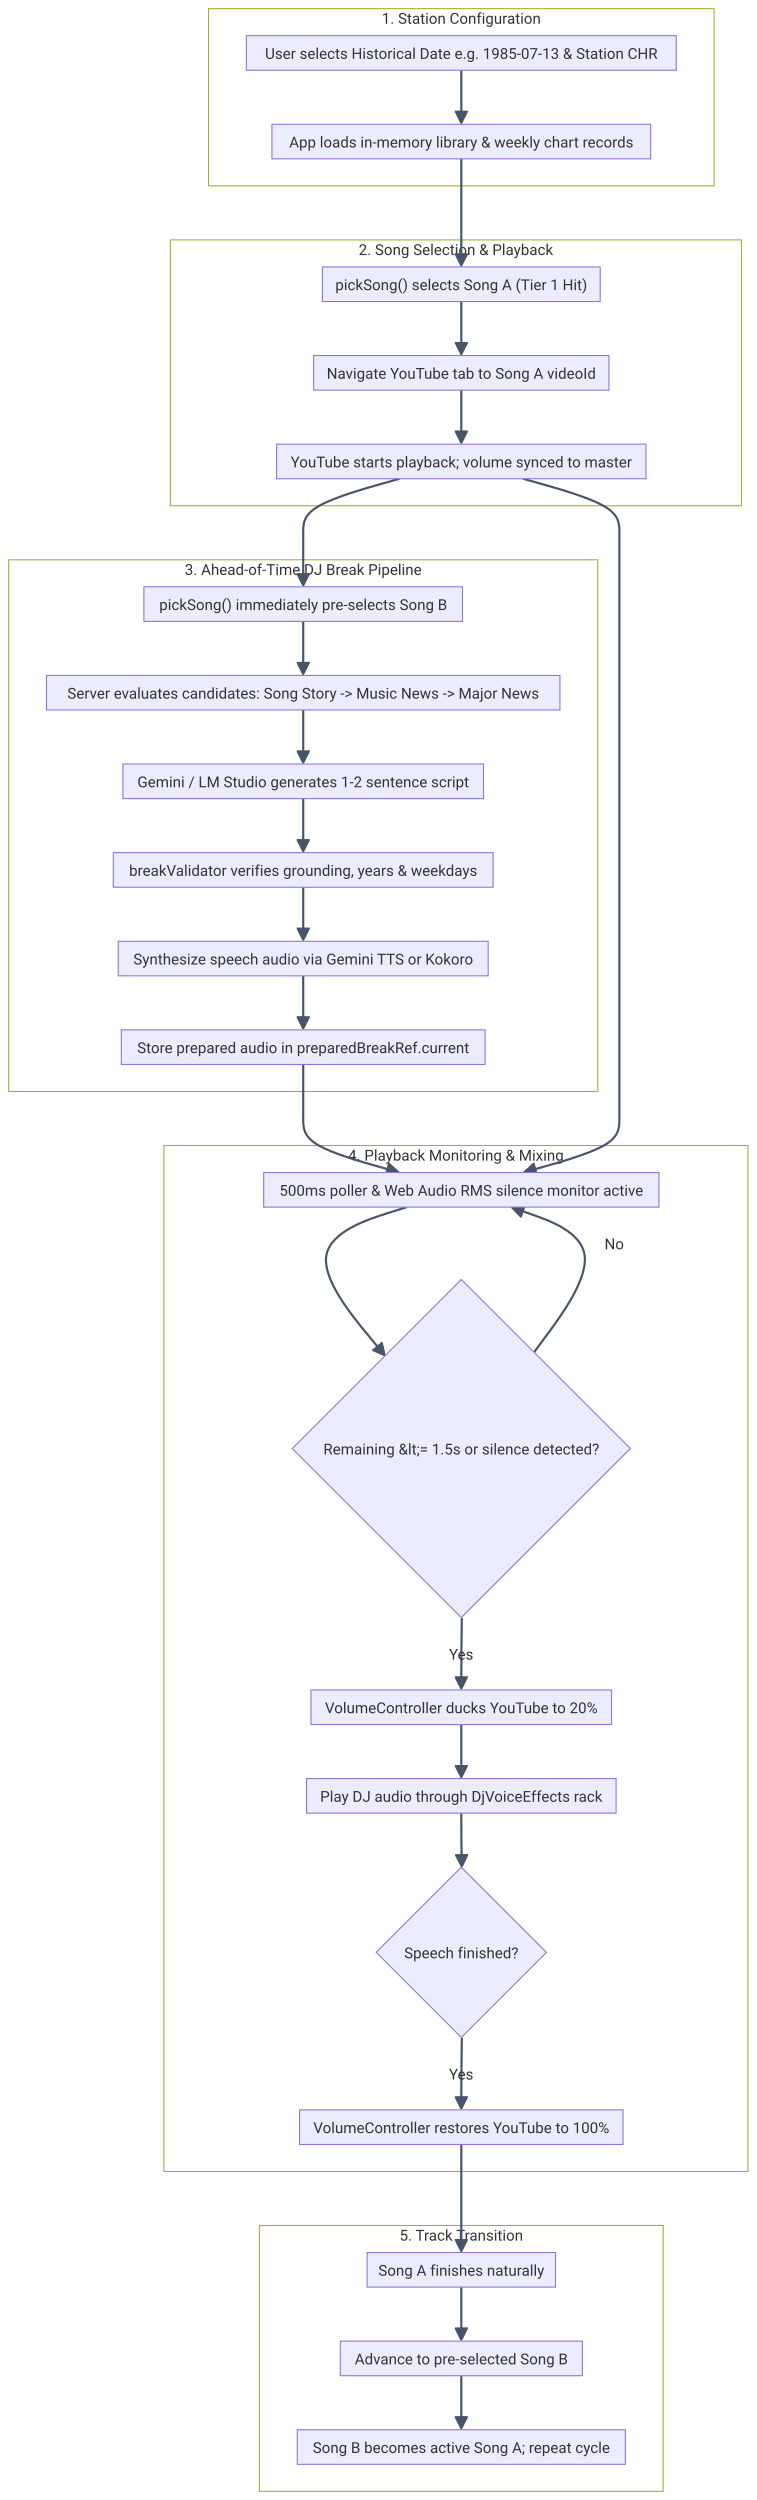
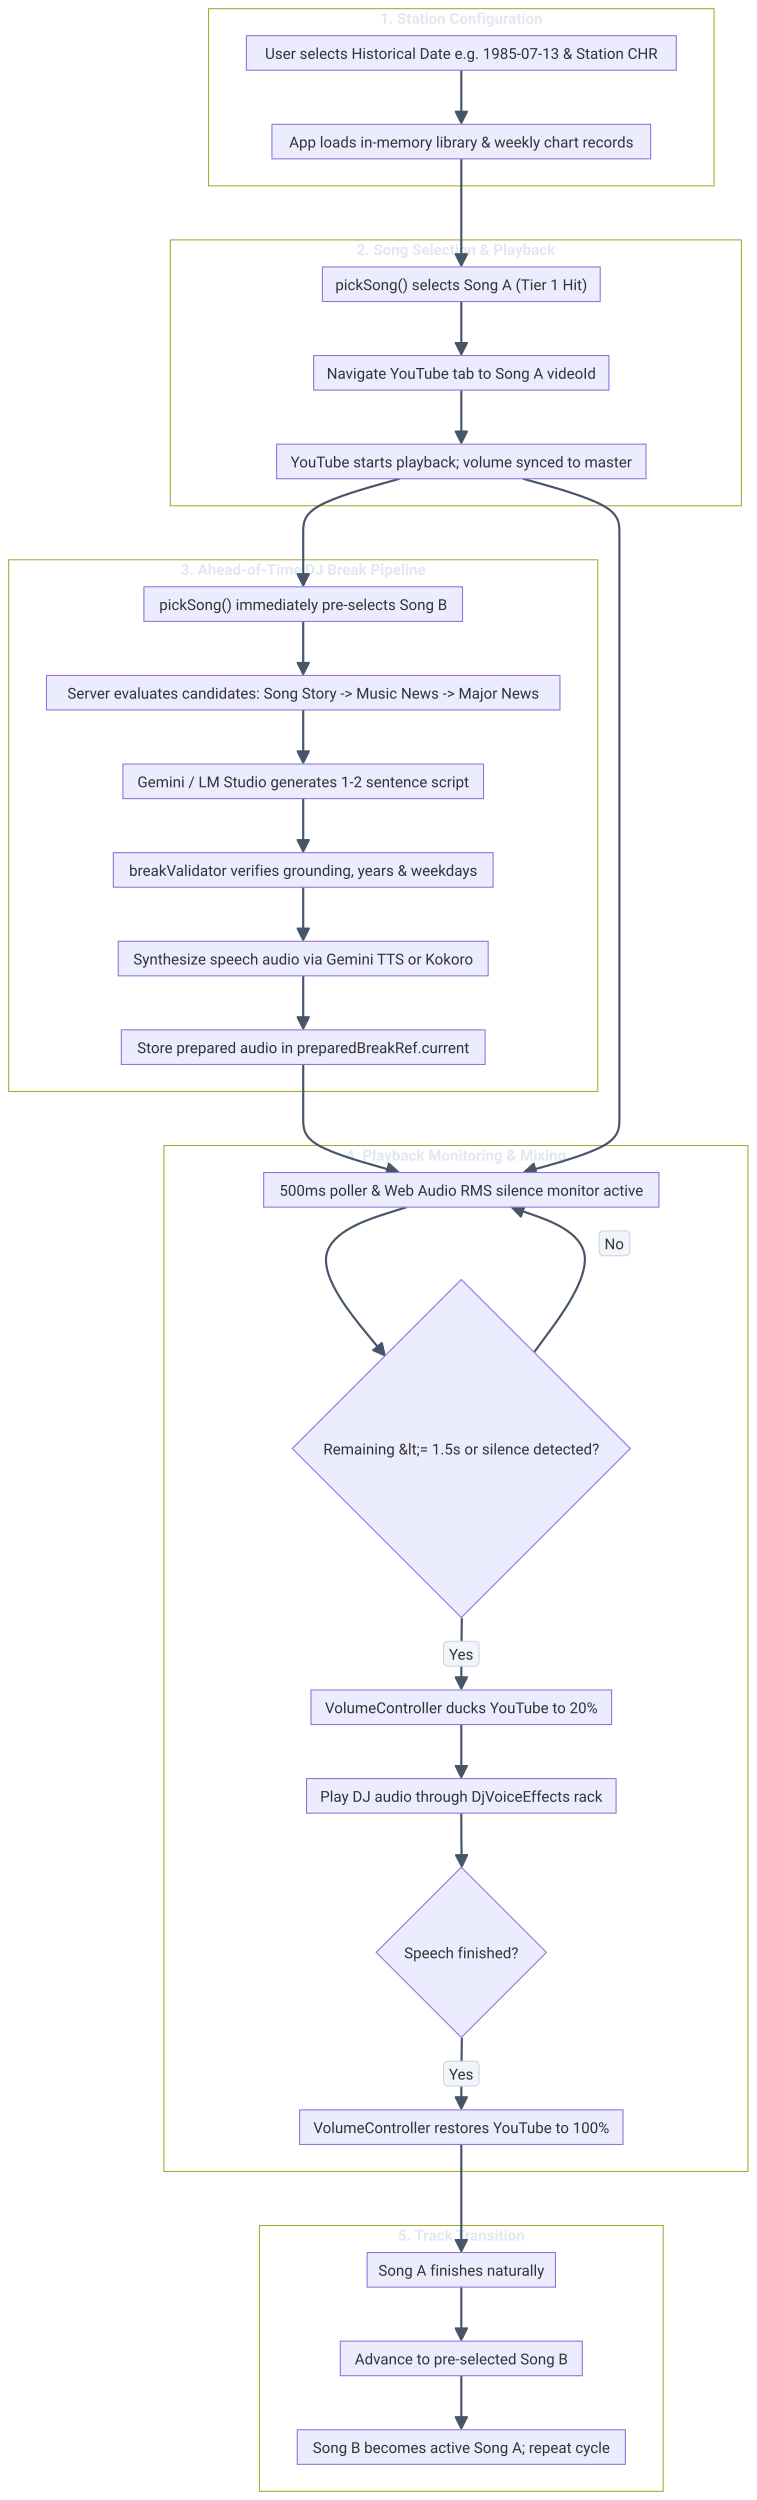
<svg xmlns="http://www.w3.org/2000/svg" aria-roledescription="flowchart-v2" role="graphics-document document" viewBox="-8 -8 700.09 2313.375" height="2313.375" width="700.09" id="diag_6" style="background: transparent;">
-   <style>#diag_6{font-family:-apple-system,BlinkMacSystemFont,"Segoe UI",Roboto,Helvetica,Arial,sans-serif;font-size:14px;fill:#333;}#diag_6 .error-icon{fill:#552222;}#diag_6 .error-text{fill:#552222;stroke:#552222;}#diag_6 .edge-thickness-normal{stroke-width:2px;}#diag_6 .edge-thickness-thick{stroke-width:3.5px;}#diag_6 .edge-pattern-solid{stroke-dasharray:0;}#diag_6 .edge-pattern-dashed{stroke-dasharray:3;}#diag_6 .edge-pattern-dotted{stroke-dasharray:2;}#diag_6 .marker{fill:#475569;stroke:#475569;}#diag_6 .marker.cross{stroke:#475569;}#diag_6 svg{font-family:-apple-system,BlinkMacSystemFont,"Segoe UI",Roboto,Helvetica,Arial,sans-serif;font-size:14px;}#diag_6 .label{font-family:-apple-system,BlinkMacSystemFont,"Segoe UI",Roboto,Helvetica,Arial,sans-serif;color:#333;}#diag_6 .cluster-label text{fill:#333;}#diag_6 .cluster-label span,#diag_6 p{color:#333;}#diag_6 .label text,#diag_6 span,#diag_6 p{fill:#333;color:#333;}#diag_6 .node rect,#diag_6 .node circle,#diag_6 .node ellipse,#diag_6 .node polygon,#diag_6 .node path{fill:#ECECFF;stroke:#9370DB;stroke-width:1px;}#diag_6 .flowchart-label text{text-anchor:middle;}#diag_6 .node .katex path{fill:#000;stroke:#000;stroke-width:1px;}#diag_6 .node .label{text-align:center;}#diag_6 .node.clickable{cursor:pointer;}#diag_6 .arrowheadPath{fill:#333333;}#diag_6 .edgePath .path{stroke:#475569;stroke-width:2.0px;}#diag_6 .flowchart-link{stroke:#475569;fill:none;}#diag_6 .edgeLabel{background-color:transparent;text-align:center;}#diag_6 .edgeLabel rect{opacity:0;fill:none;}#diag_6 .labelBkg{background-color:transparent;}#diag_6 .cluster rect{fill:none;stroke:#aaaa33;stroke-width:1px;}#diag_6 .cluster text{fill:#333;}#diag_6 .cluster span,#diag_6 p{color:#333;}#diag_6 div.mermaidTooltip{position:absolute;text-align:center;max-width:200px;padding:2px;font-family:-apple-system,BlinkMacSystemFont,"Segoe UI",Roboto,Helvetica,Arial,sans-serif;font-size:12px;background:#ffffff;border:1px solid #aaaa33;border-radius:2px;pointer-events:none;z-index:100;}#diag_6 .flowchartTitleText{text-anchor:middle;font-size:18px;fill:#333;}#diag_6 :root{--mermaid-font-family:-apple-system,BlinkMacSystemFont,"Segoe UI",Roboto,Helvetica,Arial,sans-serif;}</style>
+   <style>#diag_6{font-family:-apple-system,BlinkMacSystemFont,"Segoe UI",Roboto,Helvetica,Arial,sans-serif;font-size:14px;fill:#333;}#diag_6 .error-icon{fill:#552222;}#diag_6 .error-text{fill:#552222;stroke:#552222;}#diag_6 .edge-thickness-normal{stroke-width:2px;}#diag_6 .edge-thickness-thick{stroke-width:3.5px;}#diag_6 .edge-pattern-solid{stroke-dasharray:0;}#diag_6 .edge-pattern-dashed{stroke-dasharray:3;}#diag_6 .edge-pattern-dotted{stroke-dasharray:2;}#diag_6 .marker{fill:#475569;stroke:#475569;}#diag_6 .marker.cross{stroke:#475569;}#diag_6 svg{font-family:-apple-system,BlinkMacSystemFont,"Segoe UI",Roboto,Helvetica,Arial,sans-serif;font-size:14px;}#diag_6 .label{font-family:-apple-system,BlinkMacSystemFont,"Segoe UI",Roboto,Helvetica,Arial,sans-serif;color:#333;}#diag_6 .cluster-label text{fill:#e2e8f0;font-weight:600;}#diag_6 .cluster-label span,#diag_6 p{color:#333;}#diag_6 .label text,#diag_6 span,#diag_6 p{fill:#333;color:#333;}#diag_6 .node rect,#diag_6 .node circle,#diag_6 .node ellipse,#diag_6 .node polygon,#diag_6 .node path{fill:#ECECFF;stroke:#9370DB;stroke-width:1px;}#diag_6 .flowchart-label text{text-anchor:middle;}#diag_6 .node .katex path{fill:#000;stroke:#000;stroke-width:1px;}#diag_6 .node .label{text-align:center;}#diag_6 .node.clickable{cursor:pointer;}#diag_6 .arrowheadPath{fill:#333333;}#diag_6 .edgePath .path{stroke:#475569;stroke-width:2.0px;}#diag_6 .flowchart-link{stroke:#475569;fill:none;}#diag_6 .edgeLabel{text-align:center;}#diag_6 .edgeLabel rect{fill:#f1f5f9;stroke:#cbd5e1;stroke-width:1px;rx:4px;ry:4px;}#diag_6 .labelBkg{background-color:transparent;}#diag_6 .cluster rect{fill:none;stroke:#aaaa33;stroke-width:1px;}#diag_6 .cluster text{fill:#e2e8f0;font-weight:600;}#diag_6 .cluster span,#diag_6 p{color:#333;}#diag_6 div.mermaidTooltip{position:absolute;text-align:center;max-width:200px;padding:2px;font-family:-apple-system,BlinkMacSystemFont,"Segoe UI",Roboto,Helvetica,Arial,sans-serif;font-size:12px;background:#ffffff;border:1px solid #aaaa33;border-radius:2px;pointer-events:none;z-index:100;}#diag_6 .flowchartTitleText{text-anchor:middle;font-size:18px;fill:#333;}#diag_6 :root{--mermaid-font-family:-apple-system,BlinkMacSystemFont,"Segoe UI",Roboto,Helvetica,Arial,sans-serif;}</style>
  <g>
    <marker orient="auto" markerHeight="12" markerWidth="12" markerUnits="userSpaceOnUse" refY="5" refX="6" viewBox="0 0 10 10" class="marker flowchart" id="diag_6_flowchart-pointEnd">
      <path style="stroke-width: 1; stroke-dasharray: 1, 0;" class="arrowMarkerPath" d="M 0 0 L 10 5 L 0 10 z" />
    </marker>
    <marker orient="auto" markerHeight="12" markerWidth="12" markerUnits="userSpaceOnUse" refY="5" refX="4.5" viewBox="0 0 10 10" class="marker flowchart" id="diag_6_flowchart-pointStart">
      <path style="stroke-width: 1; stroke-dasharray: 1, 0;" class="arrowMarkerPath" d="M 0 5 L 10 10 L 10 0 z" />
    </marker>
    <marker orient="auto" markerHeight="11" markerWidth="11" markerUnits="userSpaceOnUse" refY="5" refX="11" viewBox="0 0 10 10" class="marker flowchart" id="diag_6_flowchart-circleEnd">
      <circle style="stroke-width: 1; stroke-dasharray: 1, 0;" class="arrowMarkerPath" r="5" cy="5" cx="5" />
    </marker>
    <marker orient="auto" markerHeight="11" markerWidth="11" markerUnits="userSpaceOnUse" refY="5" refX="-1" viewBox="0 0 10 10" class="marker flowchart" id="diag_6_flowchart-circleStart">
      <circle style="stroke-width: 1; stroke-dasharray: 1, 0;" class="arrowMarkerPath" r="5" cy="5" cx="5" />
    </marker>
    <marker orient="auto" markerHeight="11" markerWidth="11" markerUnits="userSpaceOnUse" refY="5.2" refX="12" viewBox="0 0 11 11" class="marker cross flowchart" id="diag_6_flowchart-crossEnd">
      <path style="stroke-width: 2; stroke-dasharray: 1, 0;" class="arrowMarkerPath" d="M 1,1 l 9,9 M 10,1 l -9,9" />
    </marker>
    <marker orient="auto" markerHeight="11" markerWidth="11" markerUnits="userSpaceOnUse" refY="5.2" refX="-1" viewBox="0 0 11 11" class="marker cross flowchart" id="diag_6_flowchart-crossStart">
      <path style="stroke-width: 2; stroke-dasharray: 1, 0;" class="arrowMarkerPath" d="M 1,1 l 9,9 M 10,1 l -9,9" />
    </marker>
    <g class="root">
      <g class="clusters">
        <g id="TrackTransition" class="cluster default flowchart-label">
          <rect height="246" width="373.609" y="2051.375" x="232.062" ry="0" rx="0" style="" />
          <g transform="translate(418.8672, 2051.375)" class="cluster-label">
            <text style="">
              <tspan class="row" x="0" dy="1em" xml:space="preserve">5. Track Transition</tspan>
            </text>
          </g>
        </g>
        <g id="PlaybackMonitoring" class="cluster default flowchart-label">
          <rect height="949.375" width="540.445" y="1052" x="143.645" ry="0" rx="0" style="" />
          <g transform="translate(413.8672, 1052)" class="cluster-label">
            <text style="">
              <tspan class="row" x="0" dy="1em" xml:space="preserve">4. Playback Monitoring &amp; Mixing</tspan>
            </text>
          </g>
        </g>
        <g id="AheadPrep" class="cluster default flowchart-label">
          <rect height="492" width="545.156" y="510" x="0" ry="0" rx="0" style="" />
          <g transform="translate(272.5781, 510)" class="cluster-label">
            <text style="">
              <tspan class="row" x="0" dy="1em" xml:space="preserve">3. Ahead-of-Time DJ Break Pipeline</tspan>
            </text>
          </g>
        </g>
        <g id="TrackSelection" class="cluster default flowchart-label">
          <rect height="246" width="528.477" y="214" x="149.629" ry="0" rx="0" style="" />
          <g transform="translate(413.8672, 214)" class="cluster-label">
            <text style="">
              <tspan class="row" x="0" dy="1em" xml:space="preserve">2. Song Selection &amp; Playback</tspan>
            </text>
          </g>
        </g>
        <g id="StationInit" class="cluster default flowchart-label">
          <rect height="164" width="467.812" y="0" x="184.961" ry="0" rx="0" style="" />
          <g transform="translate(418.8672, 0)" class="cluster-label">
            <text style="">
              <tspan class="row" x="0" dy="1em" xml:space="preserve">1. Station Configuration</tspan>
            </text>
          </g>
        </g>
      </g>
      <g class="edgePaths">
        <path marker-end="url(#diag_6_flowchart-pointEnd)" style="fill:none;" class="edge-thickness-normal edge-pattern-solid flowchart-link LS-UserConfig LE-LoadCatalog" id="L-UserConfig-LoadCatalog-0" d="M418.867,57L418.867,61.167C418.867,65.333,418.867,73.667,418.867,81.117C418.867,88.567,418.867,95.133,418.867,98.417L418.867,101.7" />
        <path marker-end="url(#diag_6_flowchart-pointEnd)" style="fill:none;" class="edge-thickness-normal edge-pattern-solid flowchart-link LS-LoadCatalog LE-PickCurrent" id="L-LoadCatalog-PickCurrent-0" d="M418.867,139L418.867,143.167C418.867,147.333,418.867,155.667,418.867,164C418.867,172.333,418.867,180.667,418.867,189C418.867,197.333,418.867,205.667,418.867,213.117C418.867,220.567,418.867,227.133,418.867,230.417L418.867,233.7" />
        <path marker-end="url(#diag_6_flowchart-pointEnd)" style="fill:none;" class="edge-thickness-normal edge-pattern-solid flowchart-link LS-PickCurrent LE-NavYT" id="L-PickCurrent-NavYT-0" d="M418.867,271L418.867,275.167C418.867,279.333,418.867,287.667,418.867,295.117C418.867,302.567,418.867,309.133,418.867,312.417L418.867,315.7" />
        <path marker-end="url(#diag_6_flowchart-pointEnd)" style="fill:none;" class="edge-thickness-normal edge-pattern-solid flowchart-link LS-NavYT LE-PlaySong" id="L-NavYT-PlaySong-0" d="M418.867,353L418.867,357.167C418.867,361.333,418.867,369.667,418.867,377.117C418.867,384.567,418.867,391.133,418.867,394.417L418.867,397.7" />
        <path marker-end="url(#diag_6_flowchart-pointEnd)" style="fill:none;" class="edge-thickness-normal edge-pattern-solid flowchart-link LS-PlaySong LE-PickNext" id="L-PlaySong-PickNext-0" d="M361.779,435L346.912,439.167C332.045,443.333,302.312,451.667,287.445,460C272.578,468.333,272.578,476.667,272.578,485C272.578,493.333,272.578,501.667,272.578,509.117C272.578,516.567,272.578,523.133,272.578,526.417L272.578,529.7" />
        <path marker-end="url(#diag_6_flowchart-pointEnd)" style="fill:none;" class="edge-thickness-normal edge-pattern-solid flowchart-link LS-PickNext LE-ReqSegment" id="L-PickNext-ReqSegment-0" d="M272.578,567L272.578,571.167C272.578,575.333,272.578,583.667,272.578,591.117C272.578,598.567,272.578,605.133,272.578,608.417L272.578,611.7" />
        <path marker-end="url(#diag_6_flowchart-pointEnd)" style="fill:none;" class="edge-thickness-normal edge-pattern-solid flowchart-link LS-ReqSegment LE-RunLLM" id="L-ReqSegment-RunLLM-0" d="M272.578,649L272.578,653.167C272.578,657.333,272.578,665.667,272.578,673.117C272.578,680.567,272.578,687.133,272.578,690.417L272.578,693.7" />
        <path marker-end="url(#diag_6_flowchart-pointEnd)" style="fill:none;" class="edge-thickness-normal edge-pattern-solid flowchart-link LS-RunLLM LE-ValidateBreak" id="L-RunLLM-ValidateBreak-0" d="M272.578,731L272.578,735.167C272.578,739.333,272.578,747.667,272.578,755.117C272.578,762.567,272.578,769.133,272.578,772.417L272.578,775.7" />
        <path marker-end="url(#diag_6_flowchart-pointEnd)" style="fill:none;" class="edge-thickness-normal edge-pattern-solid flowchart-link LS-ValidateBreak LE-GenTTS" id="L-ValidateBreak-GenTTS-0" d="M272.578,813L272.578,817.167C272.578,821.333,272.578,829.667,272.578,837.117C272.578,844.567,272.578,851.133,272.578,854.417L272.578,857.7" />
        <path marker-end="url(#diag_6_flowchart-pointEnd)" style="fill:none;" class="edge-thickness-normal edge-pattern-solid flowchart-link LS-GenTTS LE-HoldAudio" id="L-GenTTS-HoldAudio-0" d="M272.578,895L272.578,899.167C272.578,903.333,272.578,911.667,272.578,919.117C272.578,926.567,272.578,933.133,272.578,936.417L272.578,939.7" />
        <path marker-end="url(#diag_6_flowchart-pointEnd)" style="fill:none;" class="edge-thickness-normal edge-pattern-solid flowchart-link LS-HoldAudio LE-PollStatus" id="L-HoldAudio-PollStatus-0" d="M272.578,977L272.578,981.167C272.578,985.333,272.578,993.667,272.578,1002C272.578,1010.333,272.578,1018.667,272.578,1027C272.578,1035.333,272.578,1043.667,286.594,1051.762C300.611,1059.857,328.643,1067.713,342.659,1071.641L356.675,1075.57" />
        <path marker-end="url(#diag_6_flowchart-pointEnd)" style="fill:none;" class="edge-thickness-normal edge-pattern-solid flowchart-link LS-PlaySong LE-PollStatus" id="L-PlaySong-PollStatus-0" d="M475.956,435L490.822,439.167C505.689,443.333,535.423,451.667,550.289,460C565.156,468.333,565.156,476.667,565.156,485C565.156,493.333,565.156,501.667,565.156,512.667C565.156,523.667,565.156,537.333,565.156,551C565.156,564.667,565.156,578.333,565.156,592C565.156,605.667,565.156,619.333,565.156,633C565.156,646.667,565.156,660.333,565.156,674C565.156,687.667,565.156,701.333,565.156,715C565.156,728.667,565.156,742.333,565.156,756C565.156,769.667,565.156,783.333,565.156,797C565.156,810.667,565.156,824.333,565.156,838C565.156,851.667,565.156,865.333,565.156,879C565.156,892.667,565.156,906.333,565.156,920C565.156,933.667,565.156,947.333,565.156,961C565.156,974.667,565.156,988.333,565.156,999.333C565.156,1010.333,565.156,1018.667,565.156,1027C565.156,1035.333,565.156,1043.667,551.14,1051.762C537.124,1059.857,509.091,1067.713,495.075,1071.641L481.059,1075.57" />
        <path marker-end="url(#diag_6_flowchart-pointEnd)" style="fill:none;" class="edge-thickness-normal edge-pattern-solid flowchart-link LS-PollStatus LE-CheckTime" id="L-PollStatus-CheckTime-0" d="M368.35,1109L350.721,1114.583C333.092,1120.167,297.835,1131.333,294.008,1153.67C290.181,1176.006,317.785,1209.512,331.586,1226.266L345.388,1243.019" />
        <path marker-end="url(#diag_6_flowchart-pointEnd)" style="fill:none;" class="edge-thickness-normal edge-pattern-solid flowchart-link LS-CheckTime LE-PollStatus" id="L-CheckTime-PollStatus-0" d="M486.201,1243.333L498.594,1226.528C510.988,1209.722,535.775,1176.111,533.02,1154.014C530.265,1131.916,499.968,1121.332,484.82,1116.04L469.671,1110.748" />
        <path marker-end="url(#diag_6_flowchart-pointEnd)" style="fill:none;" class="edge-thickness-normal edge-pattern-solid flowchart-link LS-CheckTime LE-LeadDuck" id="L-CheckTime-LeadDuck-0" d="M419.367,1489.313L419.284,1494.813C419.201,1500.313,419.034,1511.313,418.951,1521.513C418.867,1531.712,418.867,1541.113,418.867,1545.813L418.867,1550.513" />
        <path marker-end="url(#diag_6_flowchart-pointEnd)" style="fill:none;" class="edge-thickness-normal edge-pattern-solid flowchart-link LS-LeadDuck LE-TriggerSpeech" id="L-LeadDuck-TriggerSpeech-0" d="M418.867,1587.813L418.867,1591.979C418.867,1596.146,418.867,1604.479,418.867,1611.929C418.867,1619.379,418.867,1625.946,418.867,1629.229L418.867,1632.513" />
        <path marker-end="url(#diag_6_flowchart-pointEnd)" style="fill:none;" class="edge-thickness-normal edge-pattern-solid flowchart-link LS-TriggerSpeech LE-SpeechEnd" id="L-TriggerSpeech-SpeechEnd-0" d="M418.867,1669.813L418.867,1673.979C418.867,1678.146,418.867,1686.479,418.933,1694.013C418.999,1701.546,419.131,1708.28,419.197,1711.647L419.263,1715.014" />
        <path marker-end="url(#diag_6_flowchart-pointEnd)" style="fill:none;" class="edge-thickness-normal edge-pattern-solid flowchart-link LS-SpeechEnd LE-RestoreVol" id="L-SpeechEnd-RestoreVol-0" d="M419.367,1877.875L419.284,1883.375C419.201,1888.875,419.034,1899.875,418.951,1910.075C418.867,1920.275,418.867,1929.675,418.867,1934.375L418.867,1939.075" />
        <path marker-end="url(#diag_6_flowchart-pointEnd)" style="fill:none;" class="edge-thickness-normal edge-pattern-solid flowchart-link LS-RestoreVol LE-SongFinished" id="L-RestoreVol-SongFinished-0" d="M418.867,1976.375L418.867,1980.542C418.867,1984.708,418.867,1993.042,418.867,2001.375C418.867,2009.708,418.867,2018.042,418.867,2026.375C418.867,2034.708,418.867,2043.042,418.867,2050.492C418.867,2057.942,418.867,2064.508,418.867,2067.792L418.867,2071.075" />
        <path marker-end="url(#diag_6_flowchart-pointEnd)" style="fill:none;" class="edge-thickness-normal edge-pattern-solid flowchart-link LS-SongFinished LE-AutoAdvance" id="L-SongFinished-AutoAdvance-0" d="M418.867,2108.375L418.867,2112.542C418.867,2116.708,418.867,2125.042,418.867,2132.492C418.867,2139.942,418.867,2146.508,418.867,2149.792L418.867,2153.075" />
        <path marker-end="url(#diag_6_flowchart-pointEnd)" style="fill:none;" class="edge-thickness-normal edge-pattern-solid flowchart-link LS-AutoAdvance LE-LoopBack" id="L-AutoAdvance-LoopBack-0" d="M418.867,2190.375L418.867,2194.542C418.867,2198.708,418.867,2207.042,418.867,2214.492C418.867,2221.942,418.867,2228.508,418.867,2231.792L418.867,2235.075" />
      </g>
      <g class="edgeLabels">
        <g class="edgeLabel">
          <g transform="translate(0, 0)" class="label">
            <rect height="0" width="0" ry="0" rx="0" />
            <text style="">
              <tspan class="row" x="0" dy="1em" xml:space="preserve" />
            </text>
          </g>
        </g>
        <g class="edgeLabel">
          <g transform="translate(0, 0)" class="label">
            <rect height="0" width="0" ry="0" rx="0" />
            <text style="">
              <tspan class="row" x="0" dy="1em" xml:space="preserve" />
            </text>
          </g>
        </g>
        <g class="edgeLabel">
          <g transform="translate(0, 0)" class="label">
            <rect height="0" width="0" ry="0" rx="0" />
            <text style="">
              <tspan class="row" x="0" dy="1em" xml:space="preserve" />
            </text>
          </g>
        </g>
        <g class="edgeLabel">
          <g transform="translate(0, 0)" class="label">
            <rect height="0" width="0" ry="0" rx="0" />
            <text style="">
              <tspan class="row" x="0" dy="1em" xml:space="preserve" />
            </text>
          </g>
        </g>
        <g class="edgeLabel">
          <g transform="translate(0, 0)" class="label">
            <rect height="0" width="0" ry="0" rx="0" />
            <text style="">
              <tspan class="row" x="0" dy="1em" xml:space="preserve" />
            </text>
          </g>
        </g>
        <g class="edgeLabel">
          <g transform="translate(0, 0)" class="label">
            <rect height="0" width="0" ry="0" rx="0" />
            <text style="">
              <tspan class="row" x="0" dy="1em" xml:space="preserve" />
            </text>
          </g>
        </g>
        <g class="edgeLabel">
          <g transform="translate(0, 0)" class="label">
            <rect height="0" width="0" ry="0" rx="0" />
            <text style="">
              <tspan class="row" x="0" dy="1em" xml:space="preserve" />
            </text>
          </g>
        </g>
        <g class="edgeLabel">
          <g transform="translate(0, 0)" class="label">
            <rect height="0" width="0" ry="0" rx="0" />
            <text style="">
              <tspan class="row" x="0" dy="1em" xml:space="preserve" />
            </text>
          </g>
        </g>
        <g class="edgeLabel">
          <g transform="translate(0, 0)" class="label">
            <rect height="0" width="0" ry="0" rx="0" />
            <text style="">
              <tspan class="row" x="0" dy="1em" xml:space="preserve" />
            </text>
          </g>
        </g>
        <g class="edgeLabel">
          <g transform="translate(0, 0)" class="label">
            <rect height="0" width="0" ry="0" rx="0" />
            <text style="">
              <tspan class="row" x="0" dy="1em" xml:space="preserve" />
            </text>
          </g>
        </g>
        <g class="edgeLabel">
          <g transform="translate(0, 0)" class="label">
            <rect height="0" width="0" ry="0" rx="0" />
            <text style="">
              <tspan class="row" x="0" dy="1em" xml:space="preserve" />
            </text>
          </g>
        </g>
        <g class="edgeLabel">
          <g transform="translate(0, 0)" class="label">
            <rect height="0" width="0" ry="0" rx="0" />
            <text style="">
              <tspan class="row" x="0" dy="1em" xml:space="preserve" />
            </text>
          </g>
        </g>
        <g class="edgeLabel">
          <g transform="translate(0, 0)" class="label">
            <rect height="0" width="0" ry="0" rx="0" />
            <text style="">
              <tspan class="row" x="0" dy="1em" xml:space="preserve" />
            </text>
          </g>
        </g>
        <g transform="translate(560.5625, 1142.5)" class="edgeLabel">
          <g transform="translate(-9.1875, -8.5)" class="label">
-             <rect height="17" width="18.36" ry="0" rx="0" />
+             <rect height="23.00" width="28.36" x="-5" y="-3" rx="4" ry="4" fill="#f1f5f9" stroke="#cbd5e1" stroke-width="1" />
            <text style="">
              <tspan class="row" x="0" dy="1em" xml:space="preserve">No</tspan>
            </text>
          </g>
        </g>
        <g transform="translate(418.8672, 1522.312)" class="edgeLabel">
          <g transform="translate(-11.44531, -8.5)" class="label">
-             <rect height="17" width="22.875" ry="0" rx="0" />
+             <rect height="23.00" width="32.88" x="-5" y="-3" rx="4" ry="4" fill="#f1f5f9" stroke="#cbd5e1" stroke-width="1" />
            <text style="">
              <tspan class="row" x="0" dy="1em" xml:space="preserve">Yes</tspan>
            </text>
          </g>
        </g>
        <g class="edgeLabel">
          <g transform="translate(0, 0)" class="label">
            <rect height="0" width="0" ry="0" rx="0" />
            <text style="">
              <tspan class="row" x="0" dy="1em" xml:space="preserve" />
            </text>
          </g>
        </g>
        <g class="edgeLabel">
          <g transform="translate(0, 0)" class="label">
            <rect height="0" width="0" ry="0" rx="0" />
            <text style="">
              <tspan class="row" x="0" dy="1em" xml:space="preserve" />
            </text>
          </g>
        </g>
        <g transform="translate(418.8672, 1910.875)" class="edgeLabel">
          <g transform="translate(-11.44531, -8.5)" class="label">
-             <rect height="17" width="22.875" ry="0" rx="0" />
+             <rect height="23.00" width="32.88" x="-5" y="-3" rx="4" ry="4" fill="#f1f5f9" stroke="#cbd5e1" stroke-width="1" />
            <text style="">
              <tspan class="row" x="0" dy="1em" xml:space="preserve">Yes</tspan>
            </text>
          </g>
        </g>
        <g class="edgeLabel">
          <g transform="translate(0, 0)" class="label">
            <rect height="0" width="0" ry="0" rx="0" />
            <text style="">
              <tspan class="row" x="0" dy="1em" xml:space="preserve" />
            </text>
          </g>
        </g>
        <g class="edgeLabel">
          <g transform="translate(0, 0)" class="label">
            <rect height="0" width="0" ry="0" rx="0" />
            <text style="">
              <tspan class="row" x="0" dy="1em" xml:space="preserve" />
            </text>
          </g>
        </g>
        <g class="edgeLabel">
          <g transform="translate(0, 0)" class="label">
            <rect height="0" width="0" ry="0" rx="0" />
            <text style="">
              <tspan class="row" x="0" dy="1em" xml:space="preserve" />
            </text>
          </g>
        </g>
      </g>
      <g class="nodes">
        <g transform="translate(418.8672, 2092.375)" data-id="SongFinished" data-node="true" id="flowchart-SongFinished-228" class="node default default flowchart-label">
          <rect height="32" width="174.312" y="-16" x="-87.156" ry="0" rx="0" style="" class="basic label-container" />
          <g transform="translate(0, -8.5)" style="" class="label">
            <rect />
            <text style="">
              <tspan class="row" x="0" dy="1em" xml:space="preserve">Song A finishes naturally</tspan>
            </text>
          </g>
        </g>
        <g transform="translate(418.8672, 2174.375)" data-id="AutoAdvance" data-node="true" id="flowchart-AutoAdvance-229" class="node default default flowchart-label">
          <rect height="32" width="223.953" y="-16" x="-111.977" ry="0" rx="0" style="" class="basic label-container" />
          <g transform="translate(0, -8.5)" style="" class="label">
            <rect />
            <text style="">
              <tspan class="row" x="0" dy="1em" xml:space="preserve">Advance to pre-selected Song B</tspan>
            </text>
          </g>
        </g>
        <g transform="translate(418.8672, 2256.375)" data-id="LoopBack" data-node="true" id="flowchart-LoopBack-230" class="node default default flowchart-label">
          <rect height="32" width="303.609" y="-16" x="-151.805" ry="0" rx="0" style="" class="basic label-container" />
          <g transform="translate(0, -8.5)" style="" class="label">
            <rect />
            <text style="">
              <tspan class="row" x="0" dy="1em" xml:space="preserve">Song B becomes active Song A; repeat cycle</tspan>
            </text>
          </g>
        </g>
        <g transform="translate(418.8672, 1093)" data-id="PollStatus" data-node="true" id="flowchart-PollStatus-222" class="node default default flowchart-label">
          <rect height="32" width="365.734" y="-16" x="-182.867" ry="0" rx="0" style="" class="basic label-container" />
          <g transform="translate(0, -8.5)" style="" class="label">
            <rect />
            <text style="">
              <tspan class="row" x="0" dy="1em" xml:space="preserve">500ms poller &amp; Web Audio RMS silence monitor active</tspan>
            </text>
          </g>
        </g>
        <g transform="translate(418.8672, 1332.406)" data-id="CheckTime" data-node="true" id="flowchart-CheckTime-223" class="node default default flowchart-label">
          <polygon style="" transform="translate(-156.4062,156.4062)" class="label-container" points="156.406,0 312.812,-156.406 156.406,-312.812 0,-156.406" />
          <g transform="translate(0, -8.5)" style="" class="label">
            <rect />
            <text style="">
              <tspan class="row" x="0" dy="1em" xml:space="preserve">Remaining &amp;lt;= 1.5s or silence detected?</tspan>
            </text>
          </g>
        </g>
        <g transform="translate(418.8672, 1571.812)" data-id="LeadDuck" data-node="true" id="flowchart-LeadDuck-224" class="node default default flowchart-label">
          <rect height="32" width="278.172" y="-16" x="-139.086" ry="0" rx="0" style="" class="basic label-container" />
          <g transform="translate(0, -8.5)" style="" class="label">
            <rect />
            <text style="">
              <tspan class="row" x="0" dy="1em" xml:space="preserve">VolumeController ducks YouTube to 20%</tspan>
            </text>
          </g>
        </g>
        <g transform="translate(418.8672, 1653.812)" data-id="TriggerSpeech" data-node="true" id="flowchart-TriggerSpeech-225" class="node default default flowchart-label">
          <rect height="32" width="286.438" y="-16" x="-143.219" ry="0" rx="0" style="" class="basic label-container" />
          <g transform="translate(0, -8.5)" style="" class="label">
            <rect />
            <text style="">
              <tspan class="row" x="0" dy="1em" xml:space="preserve">Play DJ audio through DjVoiceEffects rack</tspan>
            </text>
          </g>
        </g>
        <g transform="translate(418.8672, 1798.594)" data-id="SpeechEnd" data-node="true" id="flowchart-SpeechEnd-226" class="node default default flowchart-label">
          <polygon style="" transform="translate(-78.78125,78.78125)" class="label-container" points="78.781,0 157.562,-78.781 78.781,-157.562 0,-78.781" />
          <g transform="translate(0, -8.5)" style="" class="label">
            <rect />
            <text style="">
              <tspan class="row" x="0" dy="1em" xml:space="preserve">Speech finished?</tspan>
            </text>
          </g>
        </g>
        <g transform="translate(418.8672, 1960.375)" data-id="RestoreVol" data-node="true" id="flowchart-RestoreVol-227" class="node default default flowchart-label">
          <rect height="32" width="299.266" y="-16" x="-149.633" ry="0" rx="0" style="" class="basic label-container" />
          <g transform="translate(0, -8.5)" style="" class="label">
            <rect />
            <text style="">
              <tspan class="row" x="0" dy="1em" xml:space="preserve">VolumeController restores YouTube to 100%</tspan>
            </text>
          </g>
        </g>
        <g transform="translate(272.5781, 551)" data-id="PickNext" data-node="true" id="flowchart-PickNext-216" class="node default default flowchart-label">
          <rect height="32" width="294.828" y="-16" x="-147.414" ry="0" rx="0" style="" class="basic label-container" />
          <g transform="translate(0, -8.5)" style="" class="label">
            <rect />
            <text style="">
              <tspan class="row" x="0" dy="1em" xml:space="preserve">pickSong() immediately pre-selects Song B</tspan>
            </text>
          </g>
        </g>
        <g transform="translate(272.5781, 633)" data-id="ReqSegment" data-node="true" id="flowchart-ReqSegment-217" class="node default default flowchart-label">
          <rect height="32" width="475.156" y="-16" x="-237.578" ry="0" rx="0" style="" class="basic label-container" />
          <g transform="translate(0, -8.5)" style="" class="label">
            <rect />
            <text style="">
              <tspan class="row" x="0" dy="1em" xml:space="preserve">Server evaluates candidates: Song Story -&gt; Music News -&gt; Major News</tspan>
            </text>
          </g>
        </g>
        <g transform="translate(272.5781, 715)" data-id="RunLLM" data-node="true" id="flowchart-RunLLM-218" class="node default default flowchart-label">
          <rect height="32" width="333.703" y="-16" x="-166.852" ry="0" rx="0" style="" class="basic label-container" />
          <g transform="translate(0, -8.5)" style="" class="label">
            <rect />
            <text style="">
              <tspan class="row" x="0" dy="1em" xml:space="preserve">Gemini / LM Studio generates 1-2 sentence script</tspan>
            </text>
          </g>
        </g>
        <g transform="translate(272.5781, 797)" data-id="ValidateBreak" data-node="true" id="flowchart-ValidateBreak-219" class="node default default flowchart-label">
          <rect height="32" width="351.453" y="-16" x="-175.727" ry="0" rx="0" style="" class="basic label-container" />
          <g transform="translate(0, -8.5)" style="" class="label">
            <rect />
            <text style="">
              <tspan class="row" x="0" dy="1em" xml:space="preserve">breakValidator verifies grounding, years &amp; weekdays</tspan>
            </text>
          </g>
        </g>
        <g transform="translate(272.5781, 879)" data-id="GenTTS" data-node="true" id="flowchart-GenTTS-220" class="node default default flowchart-label">
          <rect height="32" width="342.297" y="-16" x="-171.148" ry="0" rx="0" style="" class="basic label-container" />
          <g transform="translate(0, -8.5)" style="" class="label">
            <rect />
            <text style="">
              <tspan class="row" x="0" dy="1em" xml:space="preserve">Synthesize speech audio via Gemini TTS or Kokoro</tspan>
            </text>
          </g>
        </g>
        <g transform="translate(272.5781, 961)" data-id="HoldAudio" data-node="true" id="flowchart-HoldAudio-221" class="node default default flowchart-label">
          <rect height="32" width="336.656" y="-16" x="-168.328" ry="0" rx="0" style="" class="basic label-container" />
          <g transform="translate(0, -8.5)" style="" class="label">
            <rect />
            <text style="">
              <tspan class="row" x="0" dy="1em" xml:space="preserve">Store prepared audio in preparedBreakRef.current</tspan>
            </text>
          </g>
        </g>
        <g transform="translate(418.8672, 255)" data-id="PickCurrent" data-node="true" id="flowchart-PickCurrent-213" class="node default default flowchart-label">
          <rect height="32" width="257.031" y="-16" x="-128.516" ry="0" rx="0" style="" class="basic label-container" />
          <g transform="translate(0, -8.5)" style="" class="label">
            <rect />
            <text style="">
              <tspan class="row" x="0" dy="1em" xml:space="preserve">pickSong() selects Song A (Tier 1 Hit)</tspan>
            </text>
          </g>
        </g>
        <g transform="translate(418.8672, 337)" data-id="NavYT" data-node="true" id="flowchart-NavYT-214" class="node default default flowchart-label">
          <rect height="32" width="273.266" y="-16" x="-136.633" ry="0" rx="0" style="" class="basic label-container" />
          <g transform="translate(0, -8.5)" style="" class="label">
            <rect />
            <text style="">
              <tspan class="row" x="0" dy="1em" xml:space="preserve">Navigate YouTube tab to Song A videoId</tspan>
            </text>
          </g>
        </g>
        <g transform="translate(418.8672, 419)" data-id="PlaySong" data-node="true" id="flowchart-PlaySong-215" class="node default default flowchart-label">
          <rect height="32" width="341.797" y="-16" x="-170.898" ry="0" rx="0" style="" class="basic label-container" />
          <g transform="translate(0, -8.5)" style="" class="label">
            <rect />
            <text style="">
              <tspan class="row" x="0" dy="1em" xml:space="preserve">YouTube starts playback; volume synced to master</tspan>
            </text>
          </g>
        </g>
        <g transform="translate(418.8672, 41)" data-id="UserConfig" data-node="true" id="flowchart-UserConfig-211" class="node default default flowchart-label">
          <rect height="32" width="397.812" y="-16" x="-198.906" ry="0" rx="0" style="" class="basic label-container" />
          <g transform="translate(0, -8.5)" style="" class="label">
            <rect />
            <text style="">
              <tspan class="row" x="0" dy="1em" xml:space="preserve">User selects Historical Date e.g. 1985-07-13 &amp; Station CHR</tspan>
            </text>
          </g>
        </g>
        <g transform="translate(418.8672, 123)" data-id="LoadCatalog" data-node="true" id="flowchart-LoadCatalog-212" class="node default default flowchart-label">
          <rect height="32" width="350.469" y="-16" x="-175.234" ry="0" rx="0" style="" class="basic label-container" />
          <g transform="translate(0, -8.5)" style="" class="label">
            <rect />
            <text style="">
              <tspan class="row" x="0" dy="1em" xml:space="preserve">App loads in-memory library &amp; weekly chart records</tspan>
            </text>
          </g>
        </g>
      </g>
    </g>
  </g>
</svg>
